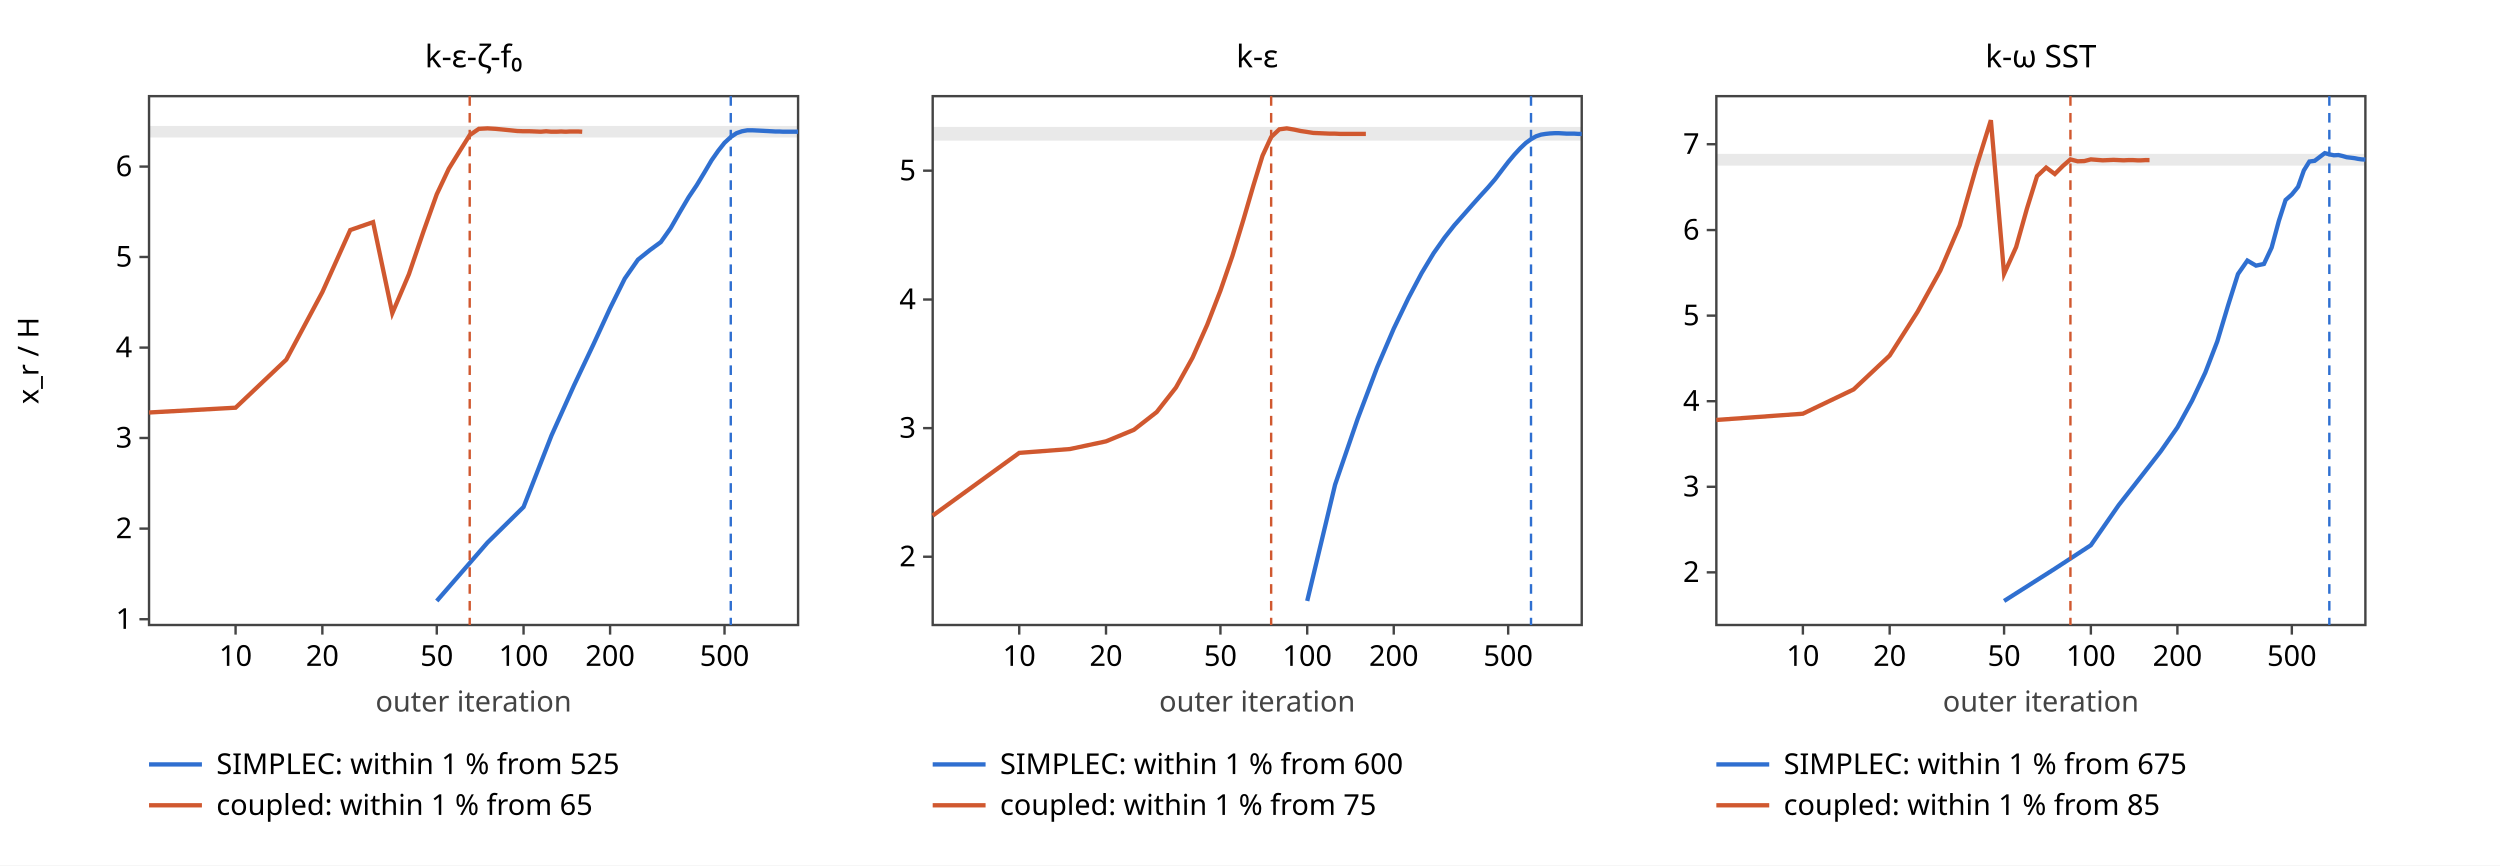
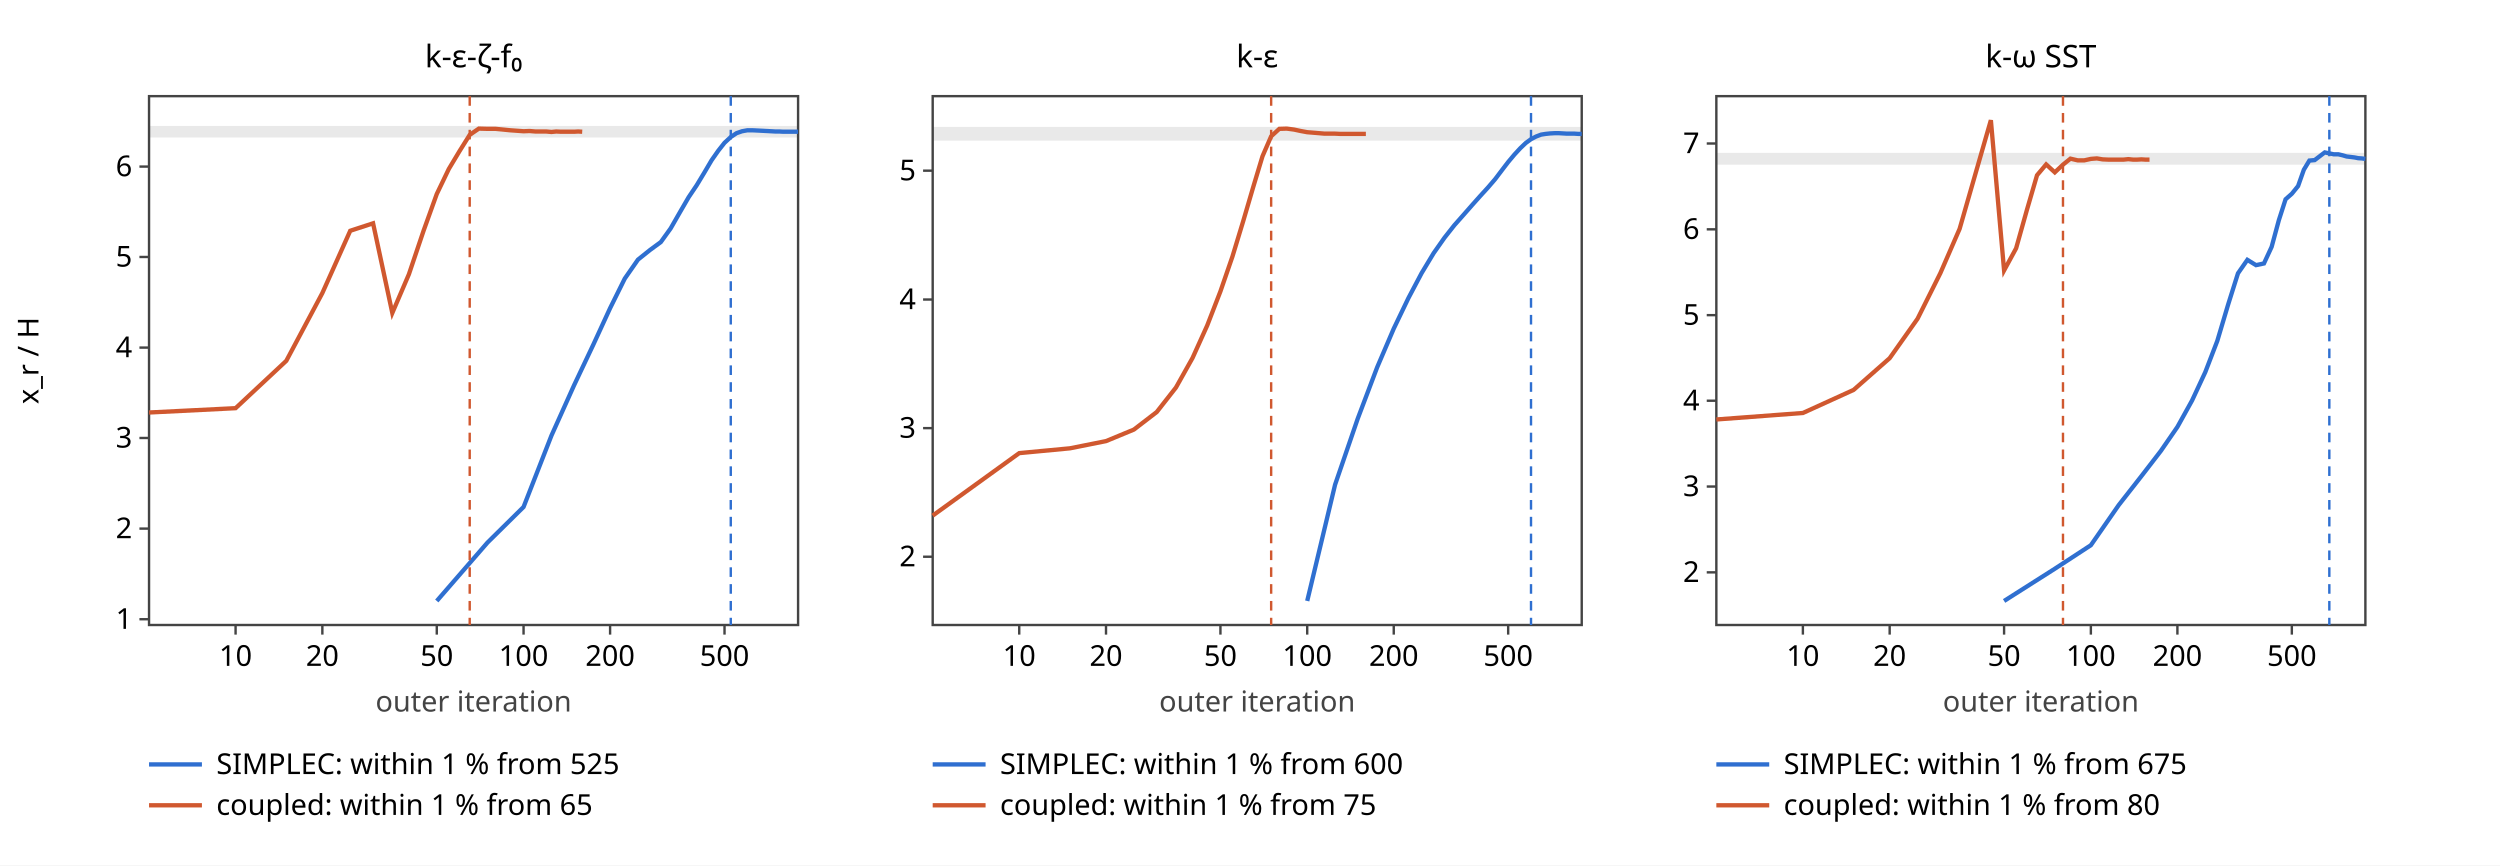
<svg xmlns="http://www.w3.org/2000/svg" viewBox="0 0 1040 360" font-family="sans-serif" font-size="12">
  <rect width="1040" height="360" fill="white" />
  <rect x="62" y="52.4" width="270" height="4.8" fill="#e9e9e9" />
  <rect x="62" y="40" width="270" height="220" fill="none" stroke="#444" />
  <text x="197.0" y="28" text-anchor="middle" font-size="13">k-ε-ζ-f₀</text>
  <line x1="98.0" y1="260" x2="98.0" y2="264" stroke="#444" />
  <text x="98.0" y="277" text-anchor="middle">10</text>
  <line x1="134.1" y1="260" x2="134.1" y2="264" stroke="#444" />
  <text x="134.1" y="277" text-anchor="middle">20</text>
  <line x1="181.7" y1="260" x2="181.7" y2="264" stroke="#444" />
  <text x="181.7" y="277" text-anchor="middle">50</text>
  <line x1="217.8" y1="260" x2="217.8" y2="264" stroke="#444" />
  <text x="217.8" y="277" text-anchor="middle">100</text>
  <line x1="253.8" y1="260" x2="253.8" y2="264" stroke="#444" />
  <text x="253.8" y="277" text-anchor="middle">200</text>
  <line x1="301.4" y1="260" x2="301.4" y2="264" stroke="#444" />
  <text x="301.4" y="277" text-anchor="middle">500</text>
  <line x1="58" y1="257.6" x2="62" y2="257.6" stroke="#444" />
  <text x="55" y="261.6" text-anchor="end">1</text>
  <line x1="58" y1="219.9" x2="62" y2="219.9" stroke="#444" />
  <text x="55" y="223.9" text-anchor="end">2</text>
  <line x1="58" y1="182.2" x2="62" y2="182.2" stroke="#444" />
  <text x="55" y="186.2" text-anchor="end">3</text>
  <line x1="58" y1="144.6" x2="62" y2="144.6" stroke="#444" />
  <text x="55" y="148.6" text-anchor="end">4</text>
  <line x1="58" y1="106.9" x2="62" y2="106.9" stroke="#444" />
  <text x="55" y="110.9" text-anchor="end">5</text>
  <line x1="58" y1="69.3" x2="62" y2="69.3" stroke="#444" />
  <text x="55" y="73.3" text-anchor="end">6</text>
-   <polyline points="181.7,250.0 202.8,225.7 217.8,210.9 229.4,181.2 238.8,160.3 246.9,143.2 253.8,128.2 259.9,115.9 265.4,108.0 270.4,104.0 274.9,100.7 279.0,94.9 282.9,88.1 286.5,82.0 289.8,77.1 293.0,71.8 296.0,66.7 298.8,62.7 301.4,59.4 304.0,57.0 306.4,55.4 308.7,54.6 310.9,54.2 313.0,54.2 315.1,54.3 317.0,54.4 318.9,54.5 320.8,54.6 322.5,54.7 324.2,54.7 325.9,54.8 327.5,54.8 329.0,54.8 330.5,54.8 332.0,54.8" fill="none" stroke="#2f6fd0" stroke-width="1.8" />
+   <polyline points="181.7,250.0 202.8,225.7 217.8,210.9 229.4,181.2 238.8,160.3 246.9,143.2 253.8,128.2 259.9,115.9 265.4,108.0 270.4,104.0 274.9,100.7 279.0,95.0 282.9,88.2 286.5,82.0 289.8,77.1 293.0,71.8 296.0,66.7 298.8,62.7 301.4,59.4 304.0,57.0 306.4,55.4 308.7,54.6 310.9,54.2 313.0,54.2 315.1,54.3 317.0,54.4 318.9,54.5 320.8,54.6 322.5,54.7 324.2,54.7 325.9,54.8 327.5,54.8 329.0,54.8 330.5,54.8 332.0,54.8" fill="none" stroke="#2f6fd0" stroke-width="1.8" />
  <line x1="304.0" y1="40" x2="304.0" y2="260" stroke="#2f6fd0" stroke-dasharray="4 3" />
  <line x1="62" y1="318" x2="84" y2="318" stroke="#2f6fd0" stroke-width="1.8" />
  <text x="90" y="322">SIMPLEC: within 1 % from 525</text>
-   <polyline points="62.0,171.6 98.0,169.6 119.1,149.6 134.1,121.5 145.7,95.7 155.2,92.4 163.2,130.3 170.1,114.1 176.2,96.2 181.7,80.8 186.7,70.2 191.2,62.9 195.4,56.2 199.2,53.6 202.8,53.4 206.2,53.6 209.3,53.9 212.3,54.2 215.1,54.5 217.8,54.6 220.3,54.6 222.7,54.7 225.0,54.8 227.2,54.6 229.4,54.8 231.4,54.8 233.4,54.7 235.3,54.8 237.1,54.7 238.8,54.7 240.5,54.7 242.2,54.8" fill="none" stroke="#d0582f" stroke-width="1.8" />
+   <polyline points="62.0,171.6 98.0,169.8 119.1,150.1 134.1,121.9 145.7,96.0 155.2,92.9 163.2,130.2 170.1,114.1 176.2,96.0 181.7,80.7 186.7,70.3 191.2,62.8 195.4,56.1 199.2,53.5 202.8,53.6 206.2,53.6 209.3,53.9 212.3,54.2 215.1,54.4 217.8,54.6 220.3,54.5 222.7,54.7 225.0,54.7 227.2,54.7 229.4,54.9 231.4,54.7 233.4,54.8 235.3,54.8 237.1,54.8 238.8,54.8 240.5,54.7 242.2,54.8" fill="none" stroke="#d0582f" stroke-width="1.8" />
  <line x1="195.4" y1="40" x2="195.4" y2="260" stroke="#d0582f" stroke-dasharray="4 3" />
  <line x1="62" y1="335" x2="84" y2="335" stroke="#d0582f" stroke-width="1.8" />
  <text x="90" y="339">coupled: within 1 % from 65</text>
  <text x="197.0" y="296" text-anchor="middle" fill="#444">outer iteration</text>
  <rect x="388" y="52.8" width="270" height="5.7" fill="#e9e9e9" />
  <rect x="388" y="40" width="270" height="220" fill="none" stroke="#444" />
  <text x="523.0" y="28" text-anchor="middle" font-size="13">k-ε</text>
  <line x1="424.0" y1="260" x2="424.0" y2="264" stroke="#444" />
  <text x="424.0" y="277" text-anchor="middle">10</text>
  <line x1="460.1" y1="260" x2="460.1" y2="264" stroke="#444" />
  <text x="460.1" y="277" text-anchor="middle">20</text>
  <line x1="507.7" y1="260" x2="507.7" y2="264" stroke="#444" />
  <text x="507.7" y="277" text-anchor="middle">50</text>
  <line x1="543.8" y1="260" x2="543.8" y2="264" stroke="#444" />
  <text x="543.8" y="277" text-anchor="middle">100</text>
  <line x1="579.8" y1="260" x2="579.8" y2="264" stroke="#444" />
  <text x="579.8" y="277" text-anchor="middle">200</text>
  <line x1="627.4" y1="260" x2="627.4" y2="264" stroke="#444" />
  <text x="627.4" y="277" text-anchor="middle">500</text>
  <line x1="384" y1="231.6" x2="388" y2="231.6" stroke="#444" />
  <text x="381" y="235.6" text-anchor="end">2</text>
  <line x1="384" y1="178.1" x2="388" y2="178.1" stroke="#444" />
  <text x="381" y="182.1" text-anchor="end">3</text>
  <line x1="384" y1="124.6" x2="388" y2="124.6" stroke="#444" />
  <text x="381" y="128.6" text-anchor="end">4</text>
  <line x1="384" y1="71.0" x2="388" y2="71.0" stroke="#444" />
  <text x="381" y="75.0" text-anchor="end">5</text>
-   <polyline points="543.8,250.0 555.4,201.6 564.8,174.2 572.9,152.8 579.8,136.7 585.9,124.0 591.4,113.6 596.4,105.3 600.9,98.9 605.0,93.7 608.9,89.3 612.5,85.2 615.8,81.5 619.0,78.0 622.0,74.5 624.8,70.8 627.4,67.4 630.0,64.3 632.4,61.7 634.7,59.5 636.9,57.9 639.0,56.7 641.1,56.0 643.0,55.7 644.9,55.5 646.8,55.4 648.5,55.4 650.2,55.5 651.9,55.6 653.5,55.6 655.0,55.6 656.5,55.7 658.0,55.7" fill="none" stroke="#2f6fd0" stroke-width="1.8" />
+   <polyline points="543.8,250.0 555.4,201.6 564.8,174.2 572.9,152.8 579.8,136.7 585.9,124.0 591.4,113.6 596.4,105.3 600.9,98.9 605.0,93.7 608.9,89.3 612.5,85.2 615.8,81.5 619.0,78.0 622.0,74.5 624.8,70.8 627.4,67.4 630.0,64.3 632.4,61.7 634.7,59.5 636.9,57.9 639.0,56.8 641.1,56.0 643.0,55.7 644.9,55.5 646.8,55.4 648.5,55.4 650.2,55.5 651.9,55.6 653.5,55.6 655.0,55.6 656.5,55.7 658.0,55.7" fill="none" stroke="#2f6fd0" stroke-width="1.8" />
  <line x1="636.9" y1="40" x2="636.9" y2="260" stroke="#2f6fd0" stroke-dasharray="4 3" />
  <line x1="388" y1="318" x2="410" y2="318" stroke="#2f6fd0" stroke-width="1.8" />
  <text x="416" y="322">SIMPLEC: within 1 % from 600</text>
-   <polyline points="388.0,214.5 424.0,188.4 445.1,186.8 460.1,183.6 471.7,178.8 481.2,171.4 489.2,161.2 496.1,148.8 502.2,135.1 507.7,120.9 512.7,106.4 517.2,91.6 521.4,77.2 525.2,64.8 528.8,57.0 532.2,53.8 535.3,53.4 538.3,53.9 541.1,54.5 543.8,54.9 546.3,55.3 548.7,55.4 551.0,55.5 553.2,55.6 555.4,55.6 557.4,55.7 559.4,55.7 561.3,55.7 563.1,55.7 564.8,55.7 566.5,55.7 568.2,55.7" fill="none" stroke="#d0582f" stroke-width="1.8" />
+   <polyline points="388.0,214.5 424.0,188.5 445.1,186.5 460.1,183.5 471.7,178.7 481.2,171.4 489.2,161.2 496.1,148.9 502.2,135.4 507.7,121.2 512.7,106.7 517.2,91.9 521.4,77.6 525.2,65.0 528.8,56.7 532.2,53.6 535.3,53.5 538.3,53.9 541.1,54.5 543.8,55.0 546.3,55.2 548.7,55.4 551.0,55.6 553.2,55.6 555.4,55.6 557.4,55.7 559.4,55.7 561.3,55.7 563.1,55.7 564.8,55.7 566.5,55.7 568.2,55.7" fill="none" stroke="#d0582f" stroke-width="1.8" />
  <line x1="528.8" y1="40" x2="528.8" y2="260" stroke="#d0582f" stroke-dasharray="4 3" />
  <line x1="388" y1="335" x2="410" y2="335" stroke="#d0582f" stroke-width="1.8" />
  <text x="416" y="339">coupled: within 1 % from 75</text>
  <text x="523.0" y="296" text-anchor="middle" fill="#444">outer iteration</text>
-   <rect x="714" y="64.0" width="270" height="4.9" fill="#e9e9e9" />
+   <rect x="714" y="63.6" width="270" height="4.9" fill="#e9e9e9" />
  <rect x="714" y="40" width="270" height="220" fill="none" stroke="#444" />
  <text x="849.0" y="28" text-anchor="middle" font-size="13">k-ω SST</text>
  <line x1="750.0" y1="260" x2="750.0" y2="264" stroke="#444" />
  <text x="750.0" y="277" text-anchor="middle">10</text>
  <line x1="786.1" y1="260" x2="786.1" y2="264" stroke="#444" />
  <text x="786.1" y="277" text-anchor="middle">20</text>
  <line x1="833.7" y1="260" x2="833.7" y2="264" stroke="#444" />
  <text x="833.7" y="277" text-anchor="middle">50</text>
  <line x1="869.8" y1="260" x2="869.8" y2="264" stroke="#444" />
  <text x="869.8" y="277" text-anchor="middle">100</text>
  <line x1="905.8" y1="260" x2="905.8" y2="264" stroke="#444" />
  <text x="905.8" y="277" text-anchor="middle">200</text>
  <line x1="953.4" y1="260" x2="953.4" y2="264" stroke="#444" />
  <text x="953.4" y="277" text-anchor="middle">500</text>
  <line x1="710" y1="238.1" x2="714" y2="238.1" stroke="#444" />
  <text x="707" y="242.1" text-anchor="end">2</text>
-   <line x1="710" y1="202.5" x2="714" y2="202.5" stroke="#444" />
-   <text x="707" y="206.5" text-anchor="end">3</text>
-   <line x1="710" y1="166.9" x2="714" y2="166.9" stroke="#444" />
-   <text x="707" y="170.9" text-anchor="end">4</text>
-   <line x1="710" y1="131.3" x2="714" y2="131.3" stroke="#444" />
-   <text x="707" y="135.3" text-anchor="end">5</text>
-   <line x1="710" y1="95.7" x2="714" y2="95.7" stroke="#444" />
-   <text x="707" y="99.7" text-anchor="end">6</text>
-   <line x1="710" y1="60.0" x2="714" y2="60.0" stroke="#444" />
-   <text x="707" y="64.0" text-anchor="end">7</text>
-   <polyline points="833.7,250.0 854.8,236.6 869.8,226.8 881.4,210.1 890.8,198.1 898.9,187.7 905.8,177.8 911.9,166.7 917.4,155.0 922.4,142.0 926.9,127.0 931.0,114.0 934.9,108.4 938.5,110.5 941.8,109.8 945.0,103.0 948.0,91.9 950.8,83.2 953.4,80.9 956.0,77.7 958.4,70.9 960.7,67.2 962.9,66.9 965.0,65.3 967.1,63.7 969.0,64.2 970.9,64.6 972.8,64.5 974.5,64.9 976.2,65.4 977.9,65.6 979.5,65.8 981.0,66.1 982.5,66.3 984.0,66.4" fill="none" stroke="#2f6fd0" stroke-width="1.8" />
+   <line x1="710" y1="202.4" x2="714" y2="202.4" stroke="#444" />
+   <text x="707" y="206.4" text-anchor="end">3</text>
+   <line x1="710" y1="166.7" x2="714" y2="166.7" stroke="#444" />
+   <text x="707" y="170.7" text-anchor="end">4</text>
+   <line x1="710" y1="131.1" x2="714" y2="131.1" stroke="#444" />
+   <text x="707" y="135.1" text-anchor="end">5</text>
+   <line x1="710" y1="95.4" x2="714" y2="95.4" stroke="#444" />
+   <text x="707" y="99.4" text-anchor="end">6</text>
+   <line x1="710" y1="59.7" x2="714" y2="59.7" stroke="#444" />
+   <text x="707" y="63.7" text-anchor="end">7</text>
+   <polyline points="833.7,250.0 854.8,236.6 869.8,226.8 881.4,210.1 890.8,198.1 898.9,187.6 905.8,177.6 911.9,166.6 917.4,154.8 922.4,141.8 926.9,126.7 931.0,113.7 934.9,108.1 938.5,110.3 941.8,109.6 945.0,102.7 948.0,91.6 950.8,82.9 953.4,80.6 956.0,77.4 958.4,70.6 960.7,66.8 962.9,66.6 965.0,65.0 967.1,63.4 969.0,63.8 970.9,64.2 972.8,64.2 974.5,64.6 976.2,65.1 977.9,65.3 979.5,65.5 981.0,65.8 982.5,65.9 984.0,66.1" fill="none" stroke="#2f6fd0" stroke-width="1.8" />
  <line x1="969.0" y1="40" x2="969.0" y2="260" stroke="#2f6fd0" stroke-dasharray="4 3" />
  <line x1="714" y1="318" x2="736" y2="318" stroke="#2f6fd0" stroke-width="1.8" />
  <text x="742" y="322">SIMPLEC: within 1 % from 675</text>
-   <polyline points="714.0,174.7 750.0,172.1 771.1,162.0 786.1,147.9 797.7,129.7 807.2,112.5 815.2,93.8 822.1,69.6 828.2,50.0 833.7,113.9 838.7,102.8 843.2,86.8 847.4,73.3 851.2,69.7 854.8,72.4 858.2,69.0 861.3,66.3 864.3,67.1 867.1,67.0 869.8,66.3 872.3,66.5 874.7,66.7 877.0,66.6 879.2,66.5 881.4,66.6 883.4,66.7 885.4,66.6 887.3,66.6 889.1,66.7 890.8,66.7 892.5,66.6 894.2,66.6" fill="none" stroke="#d0582f" stroke-width="1.8" />
-   <line x1="861.3" y1="40" x2="861.3" y2="260" stroke="#d0582f" stroke-dasharray="4 3" />
+   <polyline points="714.0,174.5 750.0,171.8 771.1,162.2 786.1,149.0 797.7,132.6 807.2,113.6 815.2,95.2 822.1,71.2 828.2,50.0 833.7,112.5 838.7,103.3 843.2,87.3 847.4,72.9 851.2,68.4 854.8,71.7 858.2,68.5 861.3,66.0 864.3,66.7 867.1,66.7 869.8,66.1 872.3,65.9 874.7,66.3 877.0,66.4 879.2,66.4 881.4,66.4 883.4,66.4 885.4,66.2 887.3,66.4 889.1,66.4 890.8,66.3 892.5,66.4 894.2,66.4" fill="none" stroke="#d0582f" stroke-width="1.8" />
+   <line x1="858.2" y1="40" x2="858.2" y2="260" stroke="#d0582f" stroke-dasharray="4 3" />
  <line x1="714" y1="335" x2="736" y2="335" stroke="#d0582f" stroke-width="1.8" />
-   <text x="742" y="339">coupled: within 1 % from 85</text>
+   <text x="742" y="339">coupled: within 1 % from 80</text>
  <text x="849.0" y="296" text-anchor="middle" fill="#444">outer iteration</text>
  <text x="16" y="150.0" text-anchor="middle" transform="rotate(-90 16 150.0)">x_r / H</text>
</svg>
